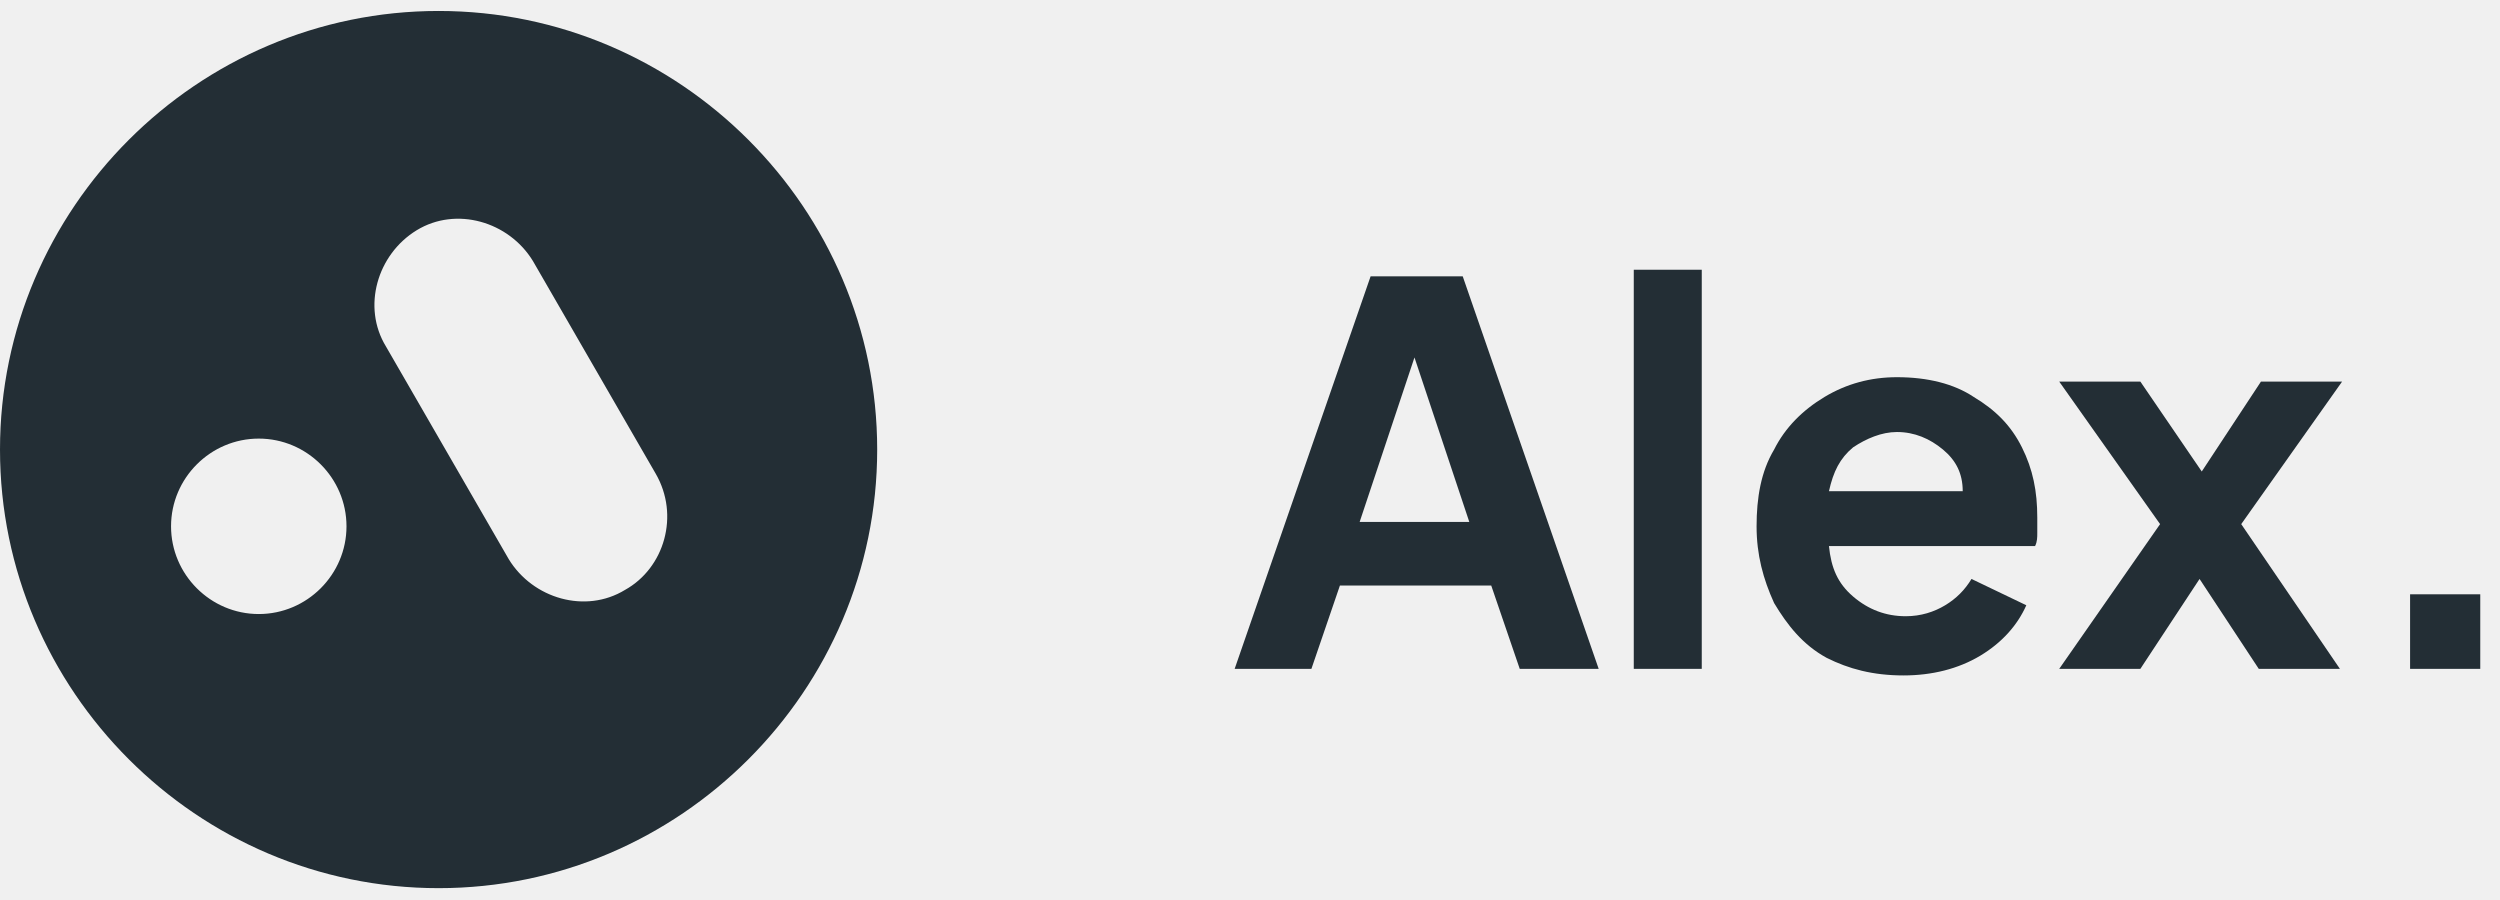
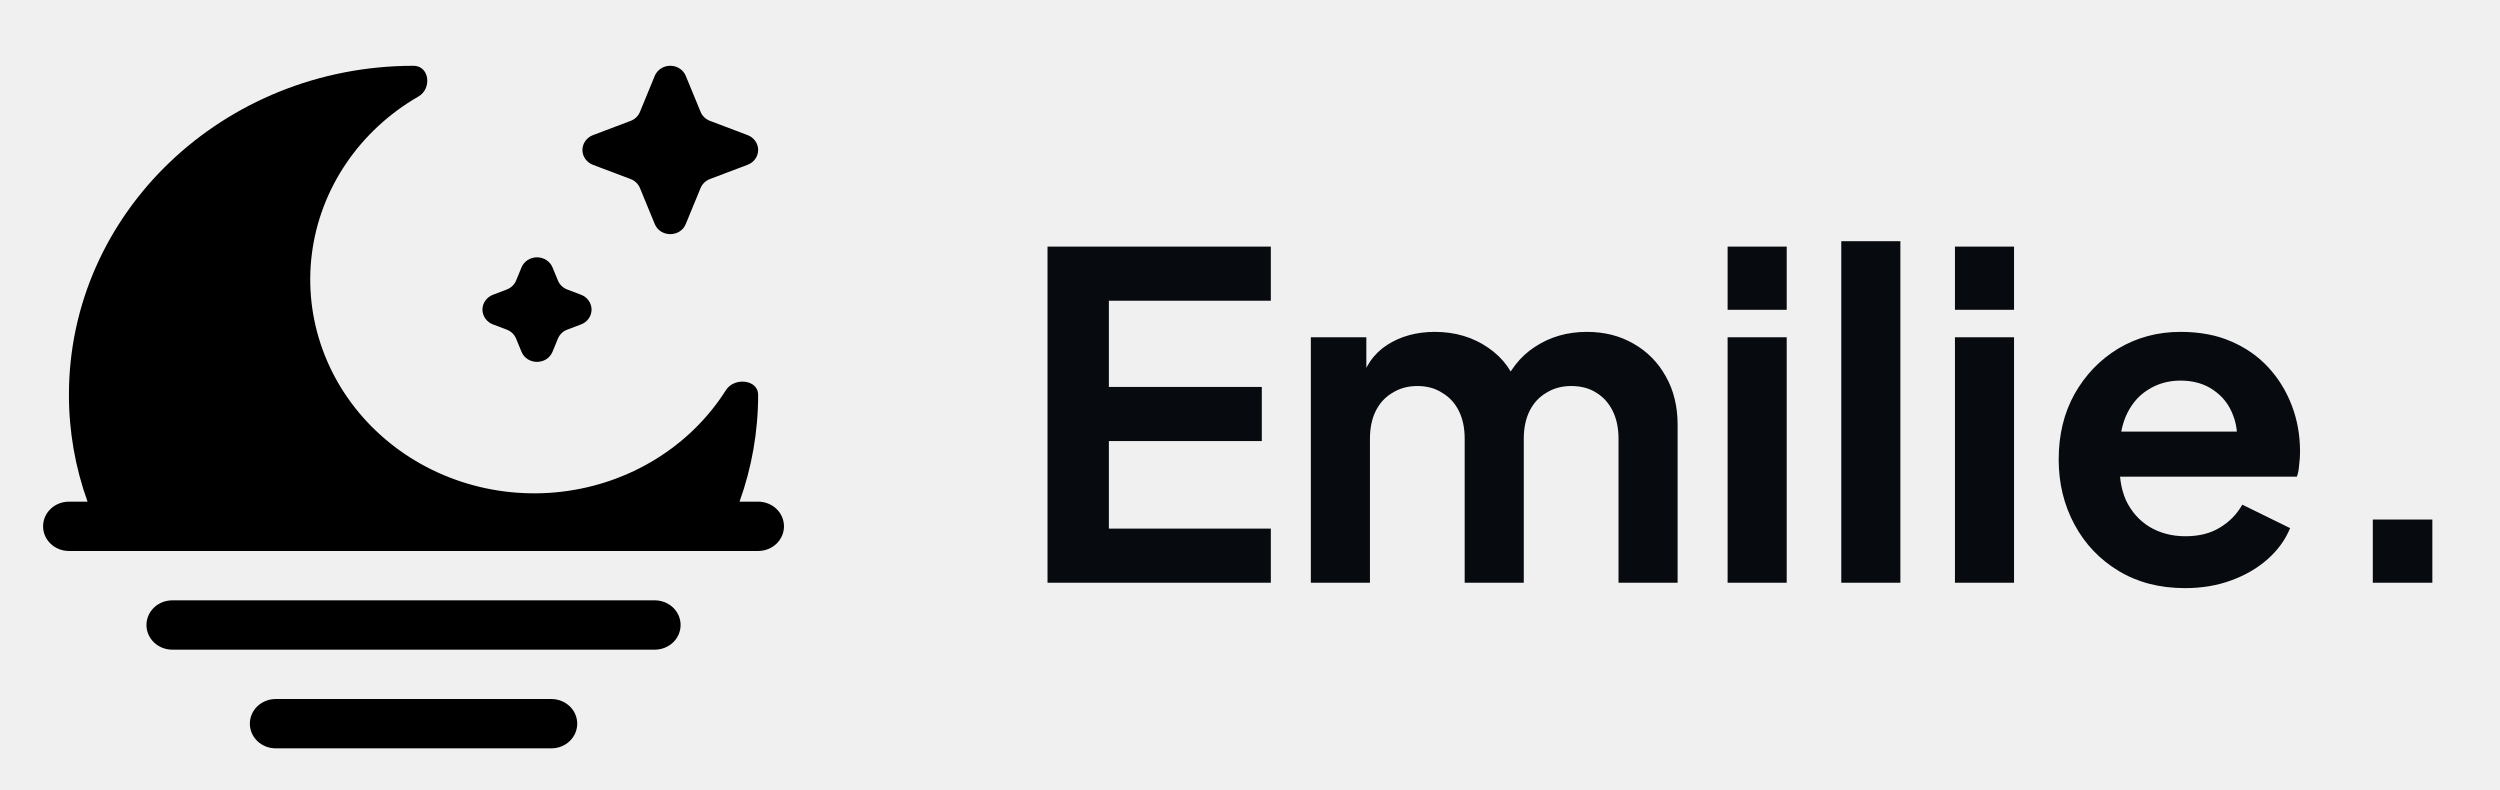
- <svg xmlns="http://www.w3.org/2000/svg" width="114" height="41" viewBox="0 0 114 41" fill="none">
-   <g clip-path="url(#clip0_1_267)">
-     <path d="M56.3 30.5H59.8L61.1 26.7H68L69.3 30.5H72.9L66.7 12.6H62.5L56.3 30.5ZM62 23.8L64.5 16.3L67 23.8H62Z" fill="#232E35" />
-     <path d="M74.5 30.5H77.6V12.3H74.5V30.5Z" fill="#232E35" />
-     <path d="M86.8 30.8C88.1 30.8 89.3 30.5 90.3 29.9C91.3 29.3 92 28.5 92.4 27.6L89.9 26.4C89.6 26.9 89.2 27.3 88.7 27.6C88.2 27.9 87.6 28.1 86.9 28.1C86 28.1 85.2 27.8 84.5 27.2C83.8 26.6 83.5 25.9 83.4 24.9H92.8C92.9 24.7 92.9 24.5 92.9 24.3C92.9 24.1 92.9 23.8 92.9 23.6C92.9 22.4 92.7 21.4 92.2 20.4C91.7 19.4 91 18.7 90 18.1C89.1 17.5 87.9 17.2 86.5 17.2C85.3 17.2 84.2 17.5 83.2 18.1C82.2 18.7 81.4 19.5 80.9 20.5C80.3 21.5 80.1 22.7 80.1 24C80.1 25.3 80.4 26.4 80.9 27.5C81.5 28.5 82.2 29.4 83.3 30C84.3 30.5 85.4 30.8 86.8 30.8ZM86.5 19.7C87.3 19.7 88 20 88.6 20.5C89.2 21 89.5 21.6 89.5 22.4H83.4C83.6 21.5 83.9 20.9 84.5 20.4C85.1 20 85.8 19.7 86.5 19.7Z" fill="#232E35" />
-     <path d="M93.9 30.5H97.6L100.3 26.4L103 30.5H106.7L102.2 23.9L106.8 17.4H103.1L100.4 21.5L97.6 17.4H93.9L98.5 23.9L93.9 30.5Z" fill="#232E35" />
-     <path d="M109.9 30.5H113.1V27.1H109.9V30.5Z" fill="#232E35" />
-     <path d="M20 0.5C9 0.5 0 9.5 0 20.5C0 31.5 9 40.5 20 40.5C31 40.5 40 31.5 40 20.5C40 9.5 31 0.5 20 0.5ZM11.8 28C9.6 28 7.8 26.2 7.8 24C7.8 21.8 9.6 20 11.8 20C14 20 15.8 21.8 15.8 24C15.8 26.2 14 28 11.8 28ZM28.5 26.9C26.7 28 24.3 27.3 23.2 25.5L17.6 15.8C16.5 14 17.2 11.6 19 10.5C20.8 9.4 23.2 10.1 24.3 11.9L29.9 21.6C31 23.5 30.3 25.9 28.5 26.9Z" fill="#232E35" />
-   </g>
-   <defs>
-     <clipPath id="clip0_1_267">
-       <rect width="114" height="41" fill="white" />
-     </clipPath>
-   </defs>
+ <svg xmlns="http://www.w3.org/2000/svg" width="133" height="42" viewBox="0 0 133 42" fill="none">
+   <path d="M55.728 31V13.12H67.608V16H58.992V20.584H67.128V23.464H58.992V28.12H67.608V31H55.728ZM69.737 31V17.944H72.689V20.968L72.353 20.464C72.593 19.52 73.073 18.816 73.793 18.352C74.513 17.888 75.361 17.656 76.337 17.656C77.409 17.656 78.353 17.936 79.169 18.496C79.985 19.056 80.513 19.792 80.753 20.704L79.865 20.776C80.265 19.736 80.865 18.96 81.665 18.448C82.465 17.92 83.385 17.656 84.425 17.656C85.353 17.656 86.177 17.864 86.897 18.28C87.633 18.696 88.209 19.28 88.625 20.032C89.041 20.768 89.249 21.624 89.249 22.6V31H86.105V23.344C86.105 22.768 86.001 22.272 85.793 21.856C85.585 21.44 85.297 21.12 84.929 20.896C84.561 20.656 84.113 20.536 83.585 20.536C83.089 20.536 82.649 20.656 82.265 20.896C81.881 21.12 81.585 21.44 81.377 21.856C81.169 22.272 81.065 22.768 81.065 23.344V31H77.921V23.344C77.921 22.768 77.817 22.272 77.609 21.856C77.401 21.44 77.105 21.12 76.721 20.896C76.353 20.656 75.913 20.536 75.401 20.536C74.905 20.536 74.465 20.656 74.081 20.896C73.697 21.12 73.401 21.44 73.193 21.856C72.985 22.272 72.881 22.768 72.881 23.344V31H69.737ZM91.909 31V17.944H95.053V31H91.909ZM91.909 16.48V13.12H95.053V16.48H91.909ZM97.956 31V12.832H101.1V31H97.956ZM104.003 31V17.944H107.147V31H104.003ZM104.003 16.48V13.12H107.147V16.48H104.003ZM116.242 31.288C114.898 31.288 113.722 30.984 112.714 30.376C111.706 29.768 110.922 28.944 110.362 27.904C109.802 26.864 109.522 25.712 109.522 24.448C109.522 23.136 109.802 21.976 110.362 20.968C110.938 19.944 111.714 19.136 112.69 18.544C113.682 17.952 114.786 17.656 116.002 17.656C117.026 17.656 117.922 17.824 118.69 18.16C119.474 18.496 120.138 18.96 120.682 19.552C121.226 20.144 121.642 20.824 121.93 21.592C122.218 22.344 122.362 23.16 122.362 24.04C122.362 24.264 122.346 24.496 122.314 24.736C122.298 24.976 122.258 25.184 122.194 25.36H112.114V22.96H120.418L118.93 24.088C119.074 23.352 119.034 22.696 118.81 22.12C118.602 21.544 118.25 21.088 117.754 20.752C117.274 20.416 116.69 20.248 116.002 20.248C115.346 20.248 114.762 20.416 114.25 20.752C113.738 21.072 113.346 21.552 113.074 22.192C112.818 22.816 112.722 23.576 112.786 24.472C112.722 25.272 112.826 25.984 113.098 26.608C113.386 27.216 113.802 27.688 114.346 28.024C114.906 28.36 115.546 28.528 116.266 28.528C116.986 28.528 117.594 28.376 118.09 28.072C118.602 27.768 119.002 27.36 119.29 26.848L121.834 28.096C121.578 28.72 121.178 29.272 120.634 29.752C120.09 30.232 119.442 30.608 118.69 30.88C117.954 31.152 117.138 31.288 116.242 31.288ZM126.233 31V27.64H129.401V31H126.233Z" fill="#070A0E" />
+   <path d="M3.667 21C3.667 11.335 11.875 3.5 22 3.5C22.849 3.5 22.99 4.713 22.262 5.133C20.714 6.025 19.399 7.241 18.417 8.69C17.434 10.139 16.81 11.783 16.592 13.496C16.373 15.21 16.566 16.948 17.156 18.58C17.745 20.211 18.716 21.694 19.995 22.914C21.273 24.134 22.826 25.061 24.536 25.624C26.245 26.187 28.066 26.371 29.861 26.162C31.656 25.954 33.378 25.358 34.896 24.42C36.414 23.483 37.688 22.227 38.623 20.75C39.063 20.057 40.333 20.19 40.333 21C40.333 22.991 39.985 24.904 39.343 26.688H40.333C40.698 26.688 41.048 26.826 41.306 27.072C41.564 27.318 41.708 27.652 41.708 28C41.708 28.348 41.564 28.682 41.306 28.928C41.048 29.174 40.698 29.312 40.333 29.312H3.667C3.302 29.312 2.952 29.174 2.694 28.928C2.437 28.682 2.292 28.348 2.292 28C2.292 27.652 2.437 27.318 2.694 27.072C2.952 26.826 3.302 26.688 3.667 26.688H4.657C3.999 24.857 3.665 22.935 3.667 21ZM9.167 31.938C8.802 31.938 8.452 32.076 8.194 32.322C7.937 32.568 7.792 32.902 7.792 33.25C7.792 33.598 7.937 33.932 8.194 34.178C8.452 34.424 8.802 34.562 9.167 34.562H34.833C35.198 34.562 35.548 34.424 35.806 34.178C36.064 33.932 36.208 33.598 36.208 33.25C36.208 32.902 36.064 32.568 35.806 32.322C35.548 32.076 35.198 31.938 34.833 31.938H9.167ZM14.667 37.188C14.302 37.188 13.952 37.326 13.694 37.572C13.437 37.818 13.292 38.152 13.292 38.5C13.292 38.848 13.437 39.182 13.694 39.428C13.952 39.674 14.302 39.812 14.667 39.812H29.333C29.698 39.812 30.048 39.674 30.306 39.428C30.564 39.182 30.708 38.848 30.708 38.5C30.708 38.152 30.564 37.818 30.306 37.572C30.048 37.326 29.698 37.188 29.333 37.188H14.667ZM36.483 4.037C36.419 3.879 36.305 3.742 36.158 3.646C36.011 3.55 35.837 3.499 35.658 3.499C35.48 3.499 35.306 3.55 35.159 3.646C35.012 3.742 34.898 3.879 34.833 4.037L34.045 5.953C34.001 6.062 33.934 6.16 33.848 6.243C33.762 6.325 33.66 6.39 33.546 6.433L31.546 7.189C31.381 7.252 31.239 7.361 31.139 7.502C31.038 7.643 30.985 7.809 30.985 7.979C30.985 8.149 31.038 8.316 31.139 8.456C31.239 8.597 31.381 8.706 31.546 8.769L33.546 9.525C33.66 9.568 33.762 9.632 33.848 9.714C33.934 9.796 34.001 9.895 34.045 10.003L34.833 11.918C35.13 12.635 36.19 12.635 36.483 11.918L37.272 10.001C37.316 9.893 37.384 9.795 37.47 9.713C37.556 9.63 37.659 9.566 37.772 9.523L39.772 8.767C39.938 8.704 40.08 8.596 40.18 8.455C40.28 8.314 40.334 8.148 40.334 7.977C40.334 7.807 40.28 7.641 40.18 7.5C40.08 7.359 39.938 7.25 39.772 7.187L37.772 6.431C37.659 6.388 37.556 6.324 37.47 6.241C37.383 6.159 37.316 6.06 37.272 5.952L36.483 4.037Z" fill="black" />
+   <path d="M29.394 14.227C29.329 14.069 29.216 13.933 29.069 13.837C28.921 13.741 28.747 13.689 28.569 13.689C28.391 13.689 28.216 13.741 28.069 13.837C27.922 13.933 27.809 14.069 27.744 14.227L27.456 14.926C27.412 15.034 27.345 15.132 27.259 15.214C27.173 15.296 27.07 15.361 26.957 15.403L26.228 15.68C26.062 15.743 25.92 15.852 25.82 15.993C25.72 16.134 25.666 16.3 25.666 16.47C25.666 16.64 25.72 16.806 25.82 16.947C25.92 17.088 26.062 17.197 26.228 17.26L26.957 17.535C27.187 17.622 27.366 17.794 27.456 18.014L27.744 18.713C28.039 19.43 29.099 19.43 29.394 18.713L29.682 18.013C29.726 17.905 29.793 17.806 29.879 17.724C29.965 17.642 30.067 17.578 30.18 17.535L30.91 17.26C31.076 17.197 31.218 17.088 31.318 16.947C31.418 16.806 31.471 16.64 31.471 16.47C31.471 16.3 31.418 16.134 31.318 15.993C31.218 15.852 31.076 15.743 30.91 15.68L30.18 15.403C30.067 15.361 29.965 15.296 29.879 15.214C29.793 15.132 29.726 15.034 29.682 14.926L29.394 14.226V14.227Z" fill="black" />
</svg>
